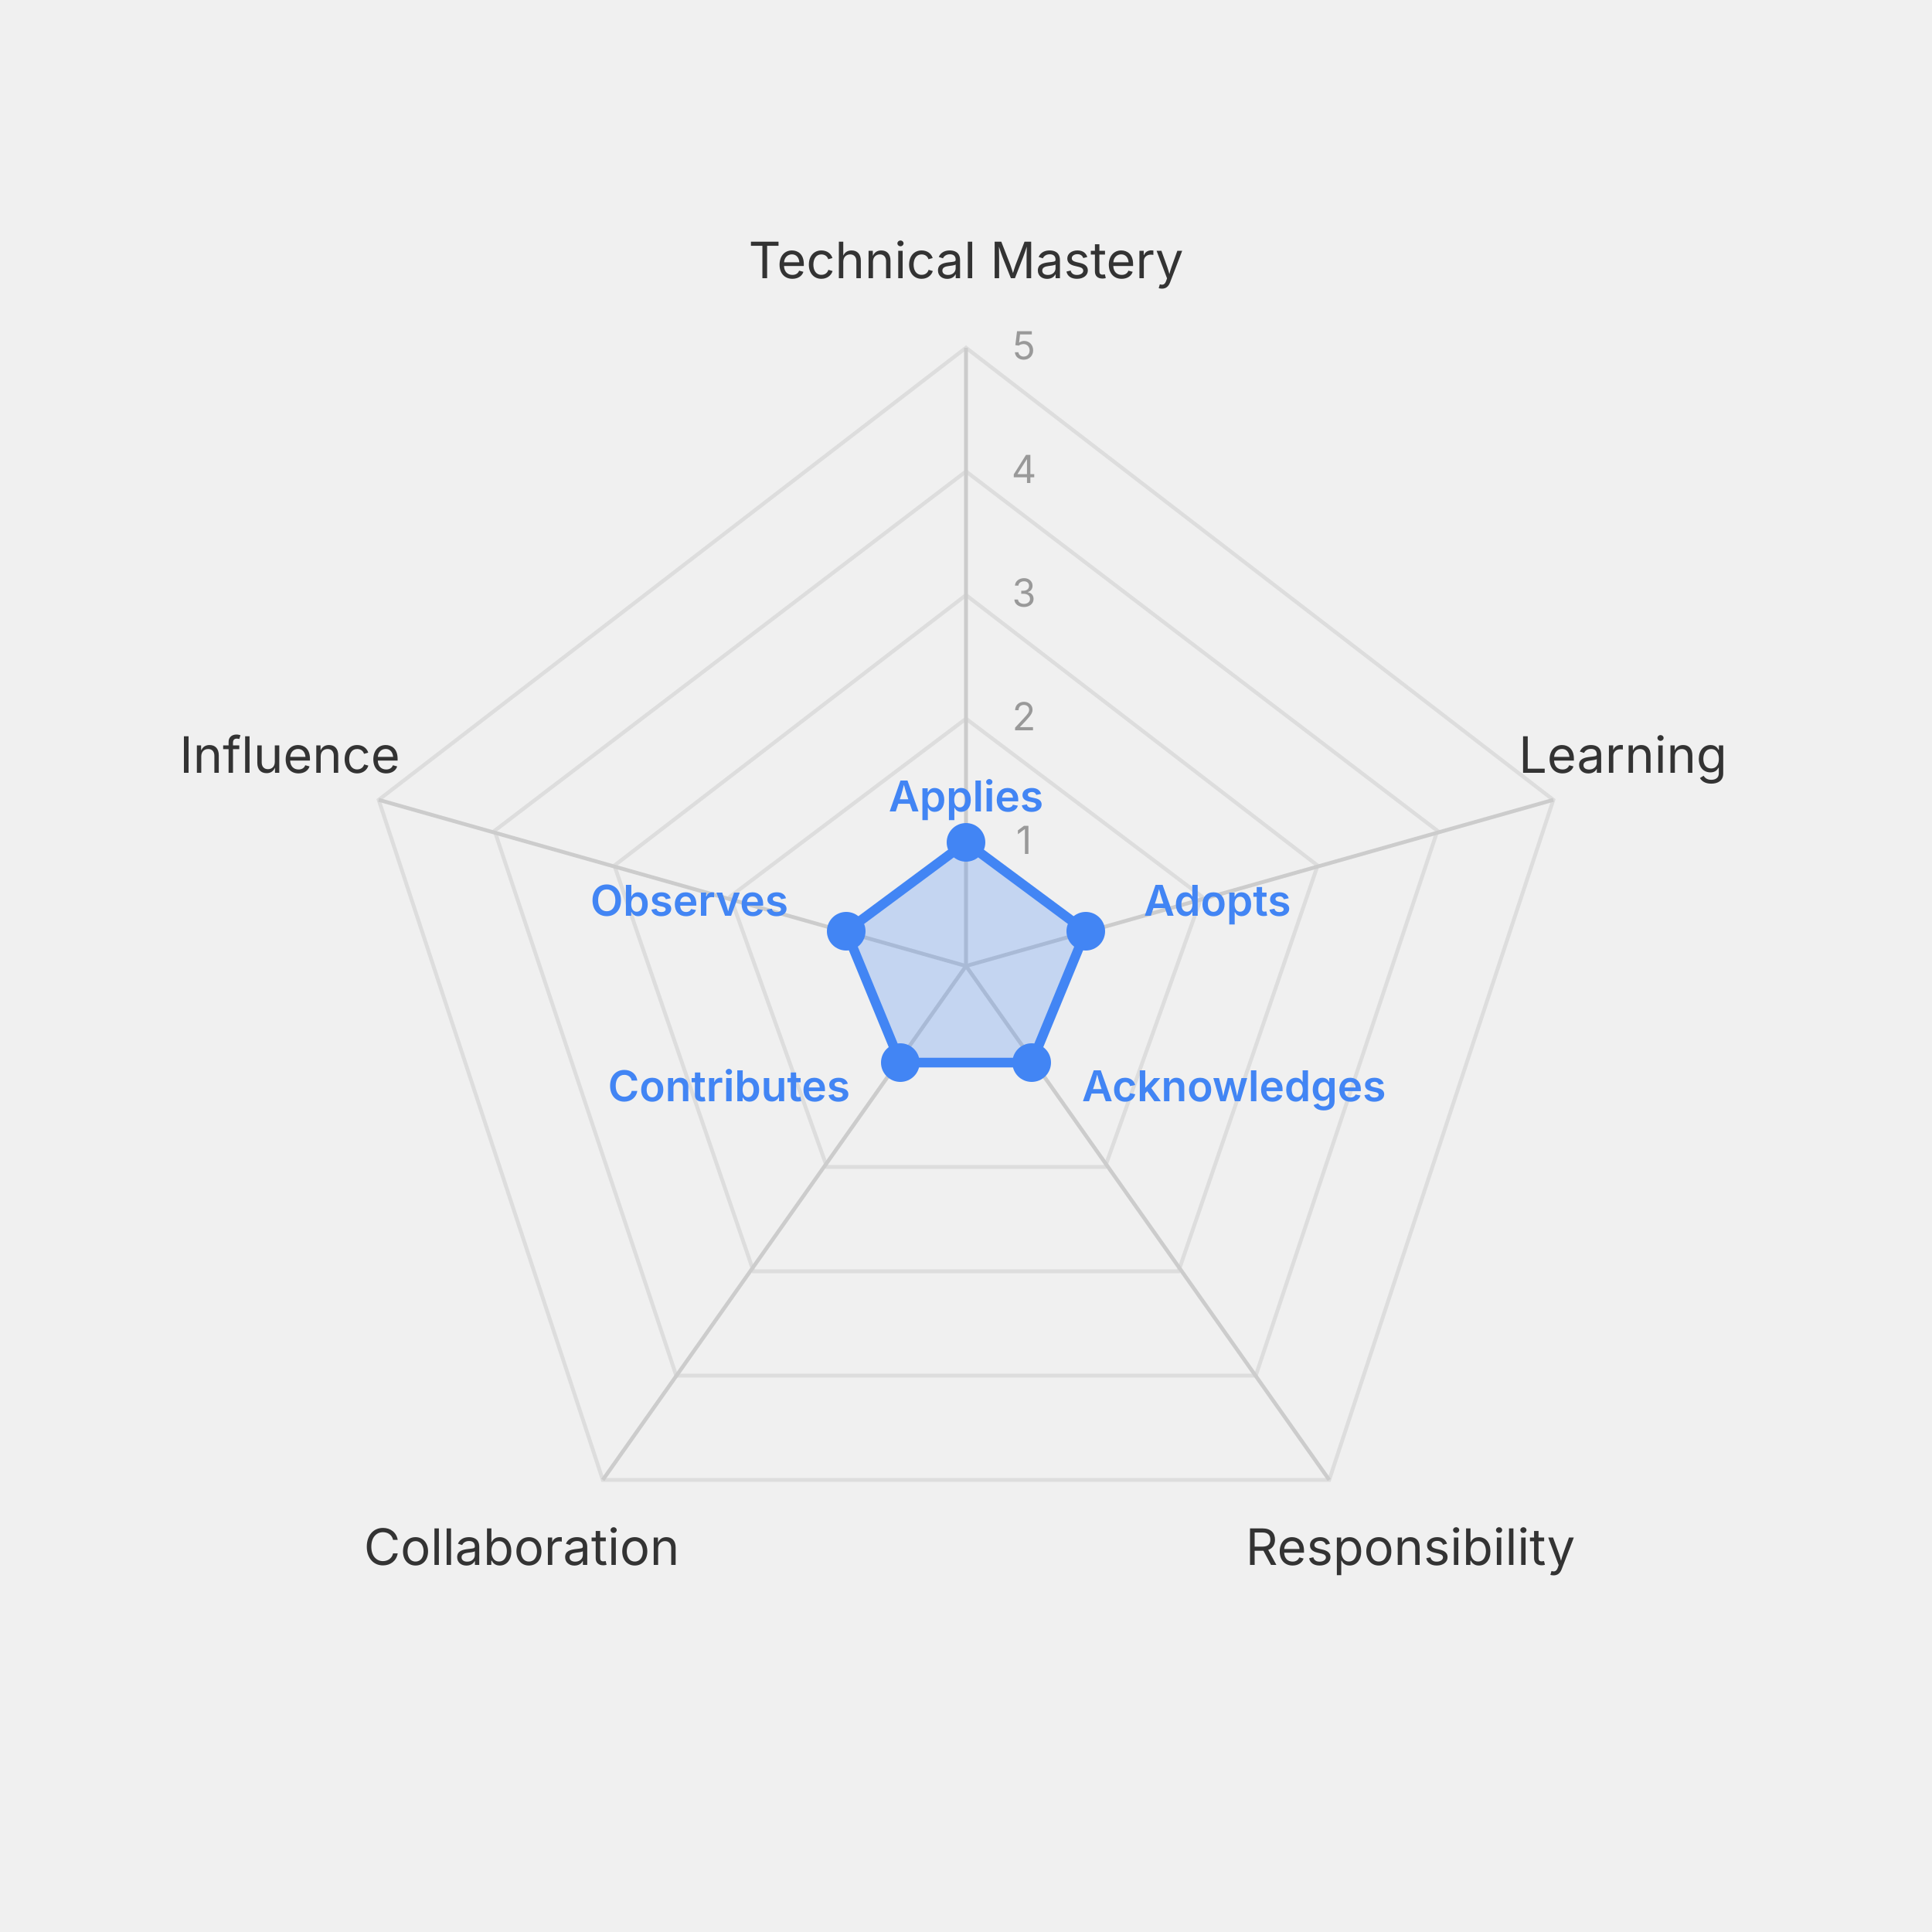
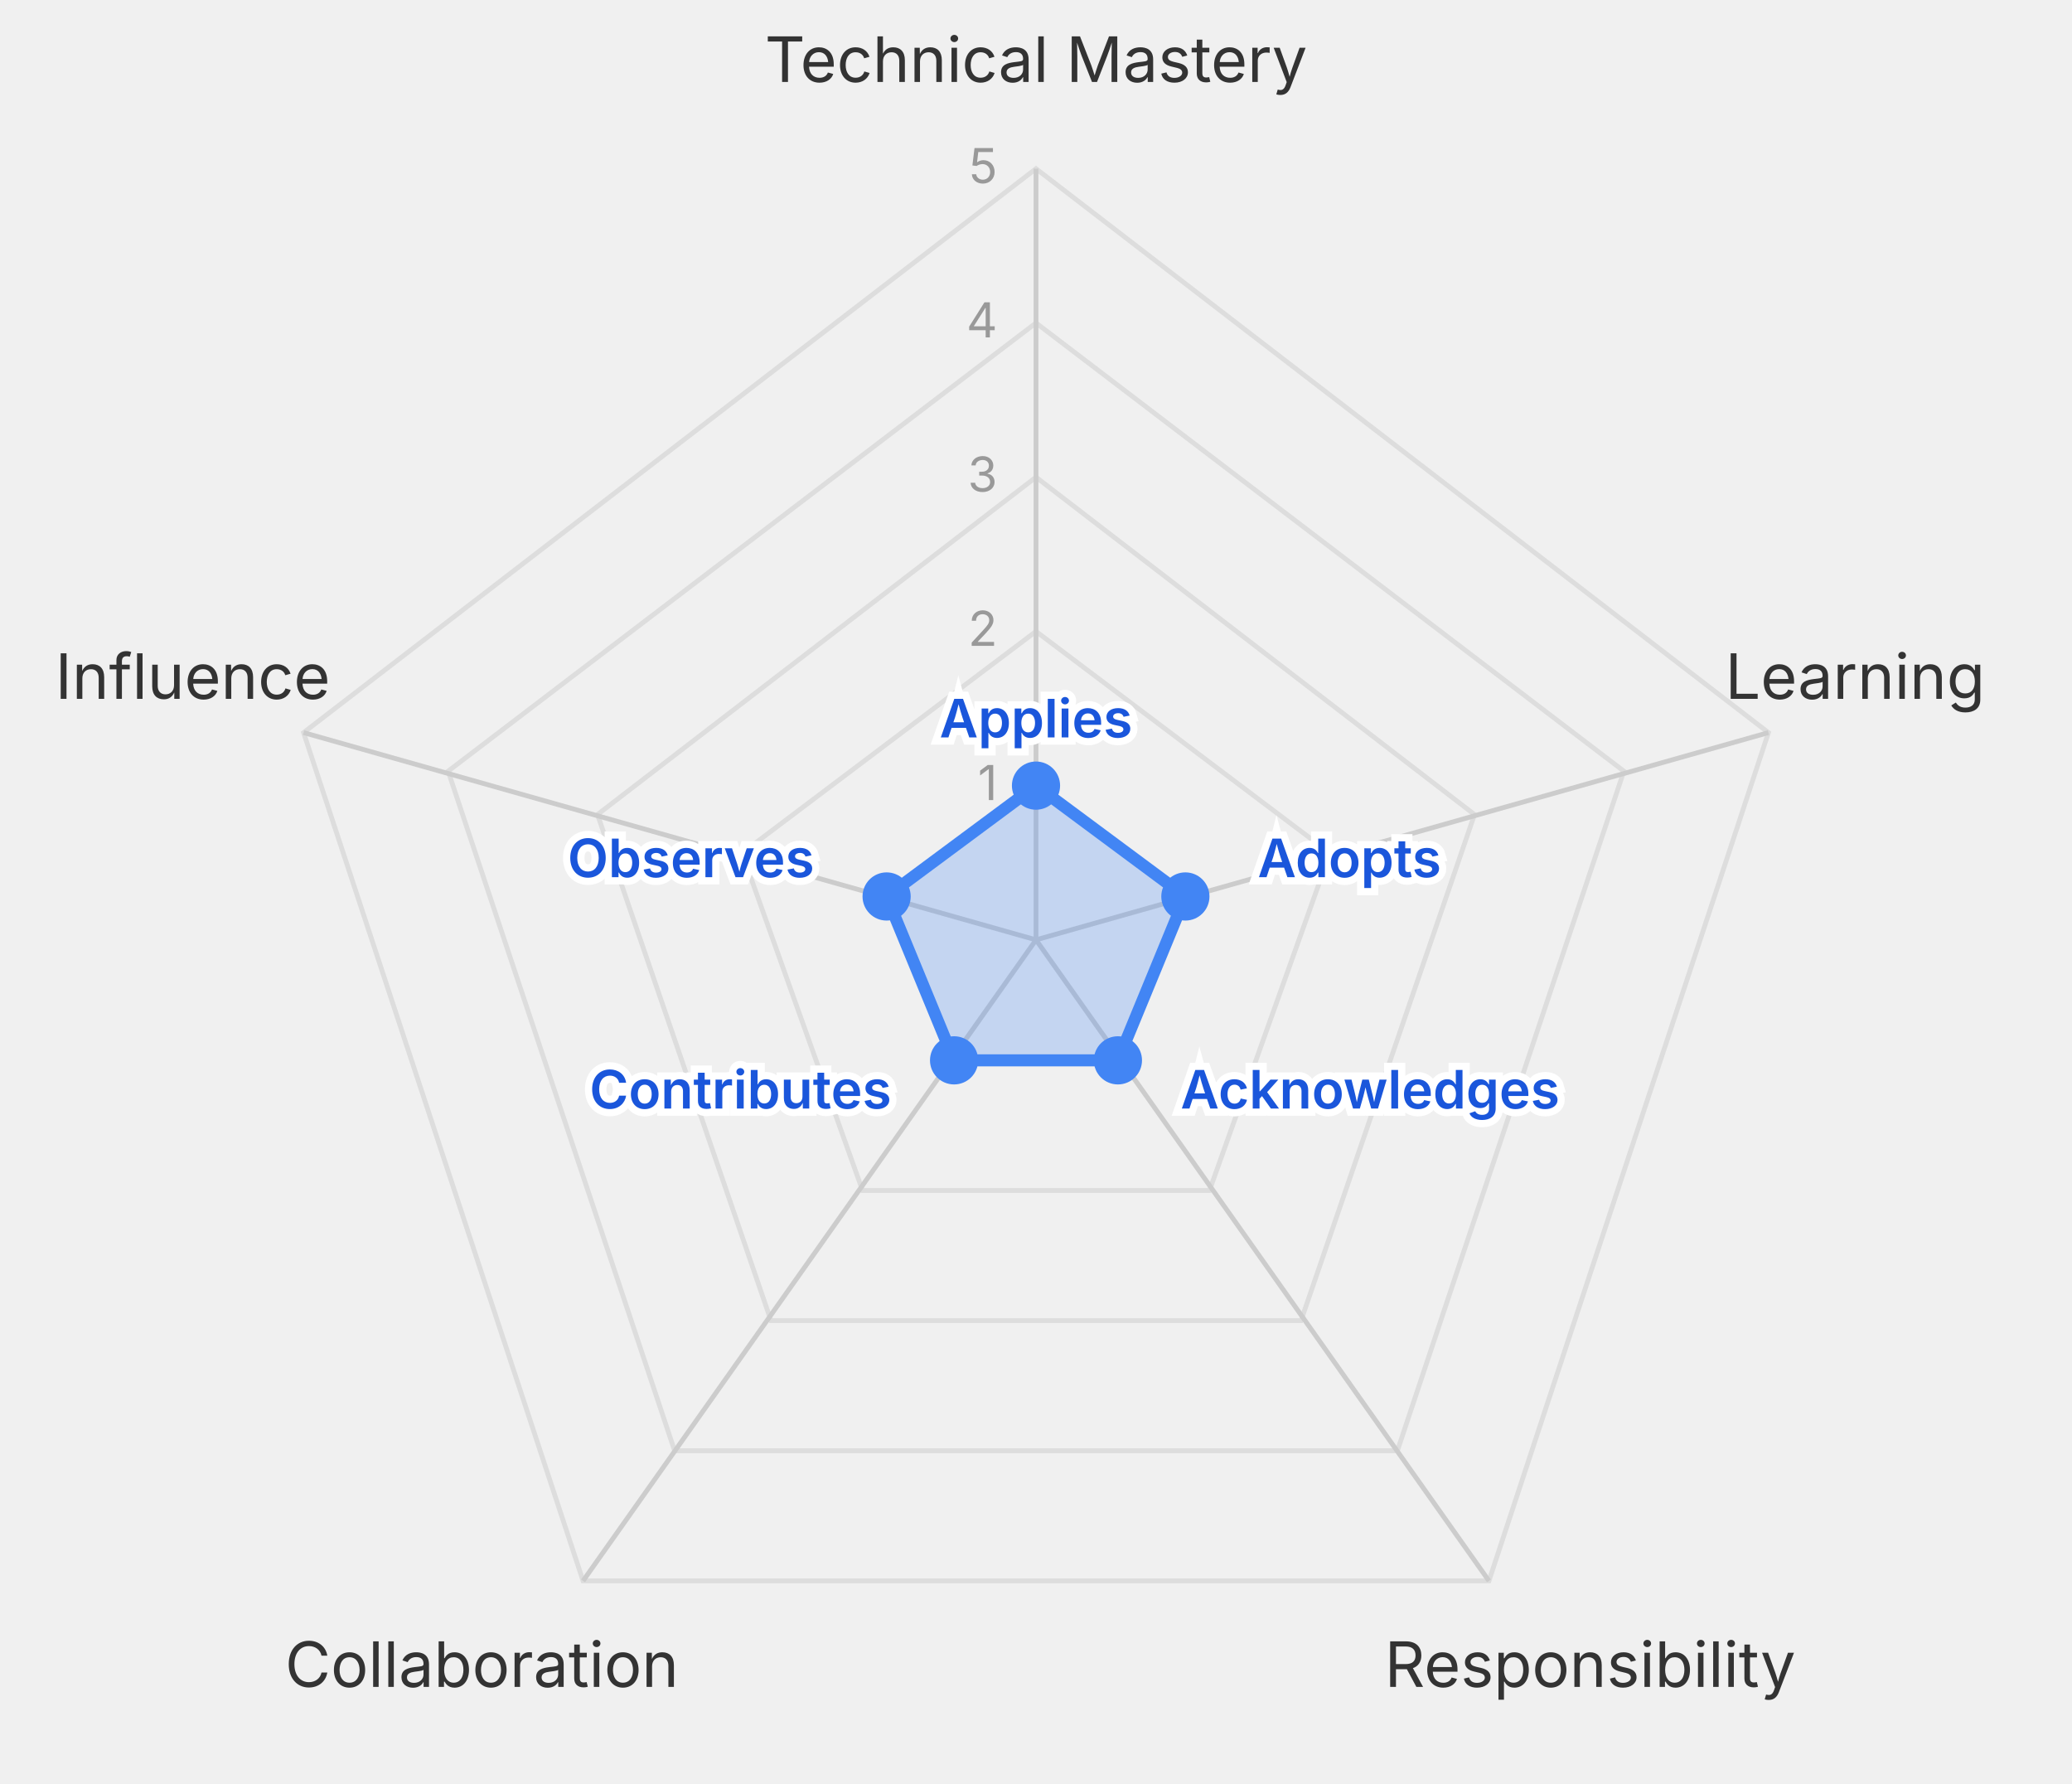
- <svg xmlns="http://www.w3.org/2000/svg" viewBox="0 0 500 500" width="500" height="500">
+ <svg xmlns="http://www.w3.org/2000/svg" viewBox="35 55 430 370" width="430" height="370">
  <defs>
    <style>
      .grid { fill: none; stroke: #ddd; stroke-width: 1; }
      .axis-line { stroke: #ccc; stroke-width: 1; }
      .data-area { fill: rgba(66, 133, 244, 0.25); stroke: #4285f4; stroke-width: 2.5; }
      .data-point { fill: #4285f4; }
      .label { font-family: -apple-system, BlinkMacSystemFont, 'Segoe UI', sans-serif; font-size: 13px; fill: #333; text-anchor: middle; }
-       .level-label { font-family: -apple-system, BlinkMacSystemFont, 'Segoe UI', sans-serif; font-size: 10px; fill: #999; text-anchor: middle; }
-       .title { font-family: -apple-system, BlinkMacSystemFont, 'Segoe UI', sans-serif; font-size: 16px; font-weight: 600; fill: #222; text-anchor: middle; }
+       .level-label { font-family: -apple-system, BlinkMacSystemFont, 'Segoe UI', sans-serif; font-size: 10px; fill: #999; text-anchor: end; }
+       .verb-label { font-family: -apple-system, BlinkMacSystemFont, 'Segoe UI', sans-serif; font-size: 11px; fill: #1a56db; font-weight: 600; paint-order: stroke; stroke: white; stroke-width: 3px; }
    </style>
  </defs>
  <polygon class="grid" points="250,90 402,207 344,383 156,383 98,207" />
  <polygon class="grid" points="250,122 372,215 325,356 175,356 128,215" />
  <polygon class="grid" points="250,154 341,224 305,329 195,329 159,224" />
  <polygon class="grid" points="250,186 311,232 286,302 214,302 189,232" />
  <polygon class="grid" points="250,218 281,241 267,275 233,275 219,241" />
  <line class="axis-line" x1="250" y1="250" x2="250" y2="90" />
  <line class="axis-line" x1="250" y1="250" x2="402" y2="207" />
  <line class="axis-line" x1="250" y1="250" x2="344" y2="383" />
  <line class="axis-line" x1="250" y1="250" x2="156" y2="383" />
  <line class="axis-line" x1="250" y1="250" x2="98" y2="207" />
  <polygon class="data-area" points="250,218 281,241 267,275 233,275 219,241" />
  <circle class="data-point" cx="250" cy="218" r="5" />
  <circle class="data-point" cx="281" cy="241" r="5" />
  <circle class="data-point" cx="267" cy="275" r="5" />
  <circle class="data-point" cx="233" cy="275" r="5" />
  <circle class="data-point" cx="219" cy="241" r="5" />
-   <text x="250" y="210" class="level-label" style="font-size:11px; fill:#4285f4; font-weight:600;">Applies</text>
-   <text x="296" y="237" class="level-label" style="font-size:11px; fill:#4285f4; font-weight:600; text-anchor:start;">Adopts</text>
-   <text x="280" y="285" class="level-label" style="font-size:11px; fill:#4285f4; font-weight:600; text-anchor:start;">Acknowledges</text>
-   <text x="220" y="285" class="level-label" style="font-size:11px; fill:#4285f4; font-weight:600; text-anchor:end;">Contributes</text>
-   <text x="204" y="237" class="level-label" style="font-size:11px; fill:#4285f4; font-weight:600; text-anchor:end;">Observes</text>
+   <text x="250" y="208" class="verb-label" style="text-anchor:middle;">Applies</text>
+   <text x="296" y="237" class="verb-label" style="text-anchor:start;">Adopts</text>
+   <text x="280" y="285" class="verb-label" style="text-anchor:start;">Acknowledges</text>
+   <text x="220" y="285" class="verb-label" style="text-anchor:end;">Contributes</text>
+   <text x="204" y="237" class="verb-label" style="text-anchor:end;">Observes</text>
  <text x="250" y="72" class="label">Technical Mastery</text>
  <text x="420" y="200" class="label">Learning</text>
  <text x="365" y="405" class="label">Responsibility</text>
  <text x="135" y="405" class="label">Collaboration</text>
  <text x="75" y="200" class="label">Influence</text>
-   <text x="265" y="93" class="level-label">5</text>
-   <text x="265" y="125" class="level-label">4</text>
-   <text x="265" y="157" class="level-label">3</text>
-   <text x="265" y="189" class="level-label">2</text>
-   <text x="265" y="221" class="level-label">1</text>
+   <text x="242" y="93" class="level-label">5</text>
+   <text x="242" y="125" class="level-label">4</text>
+   <text x="242" y="157" class="level-label">3</text>
+   <text x="242" y="189" class="level-label">2</text>
+   <text x="242" y="221" class="level-label">1</text>
</svg>
